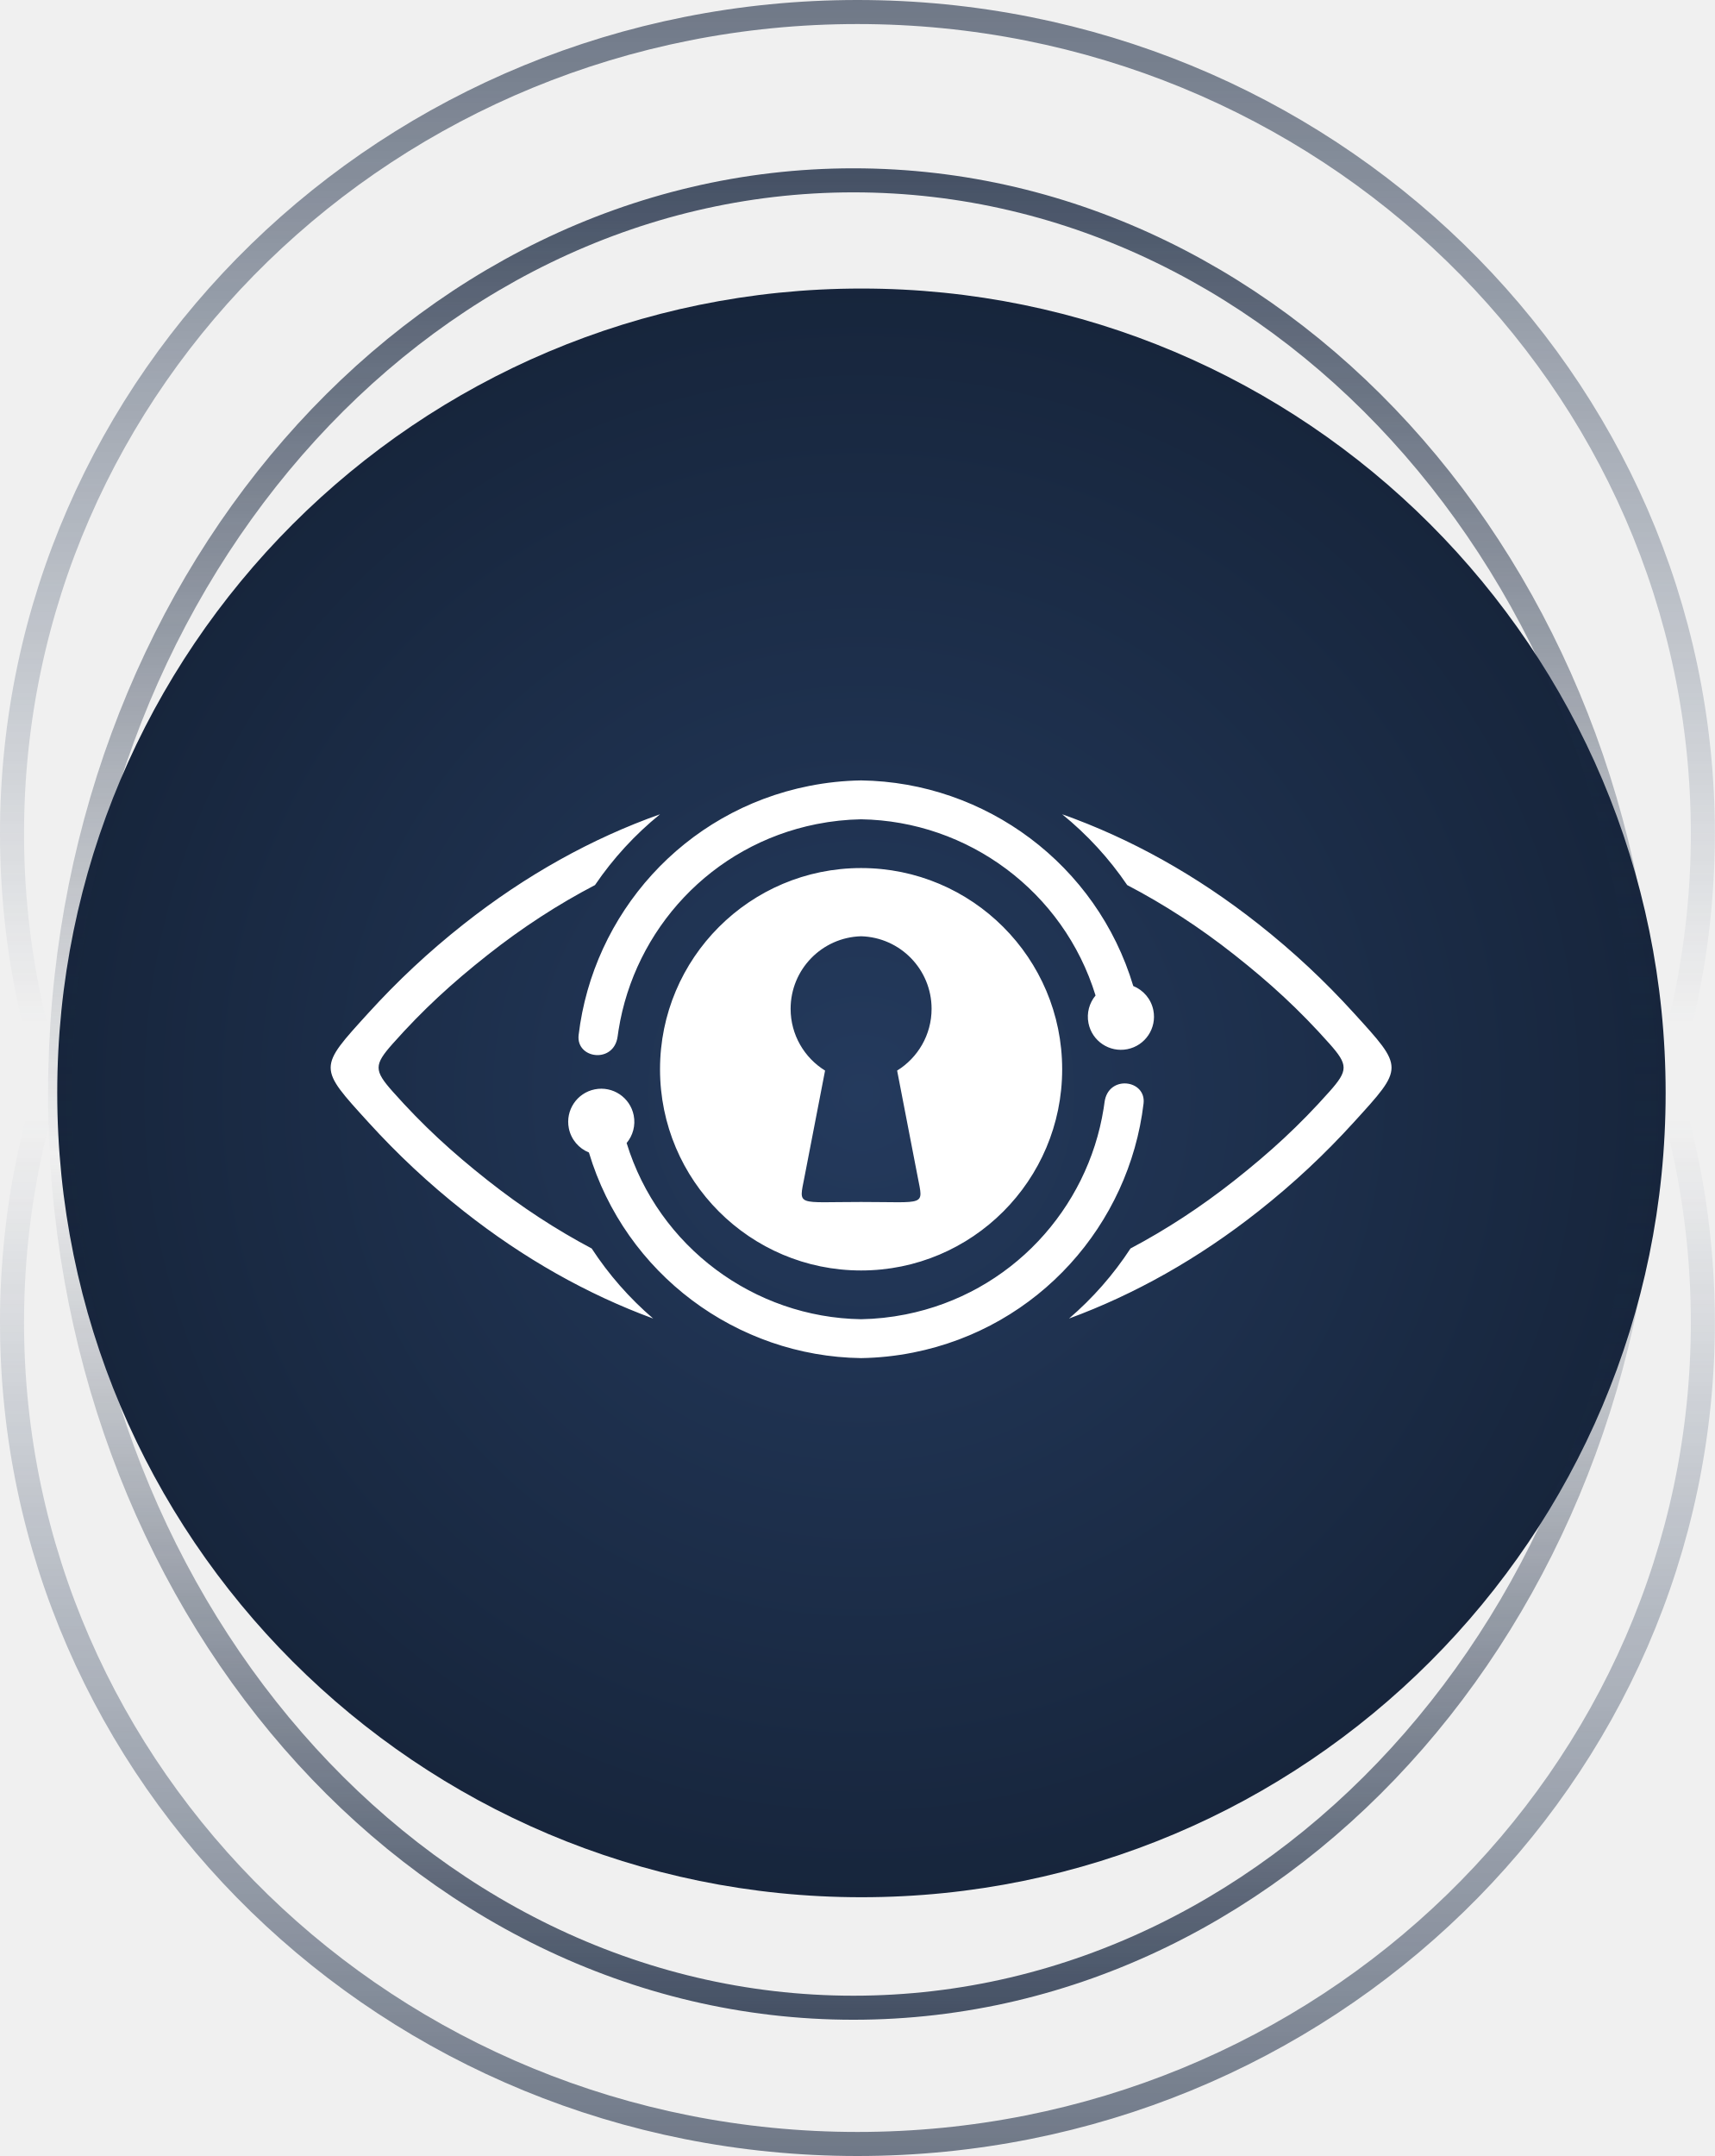
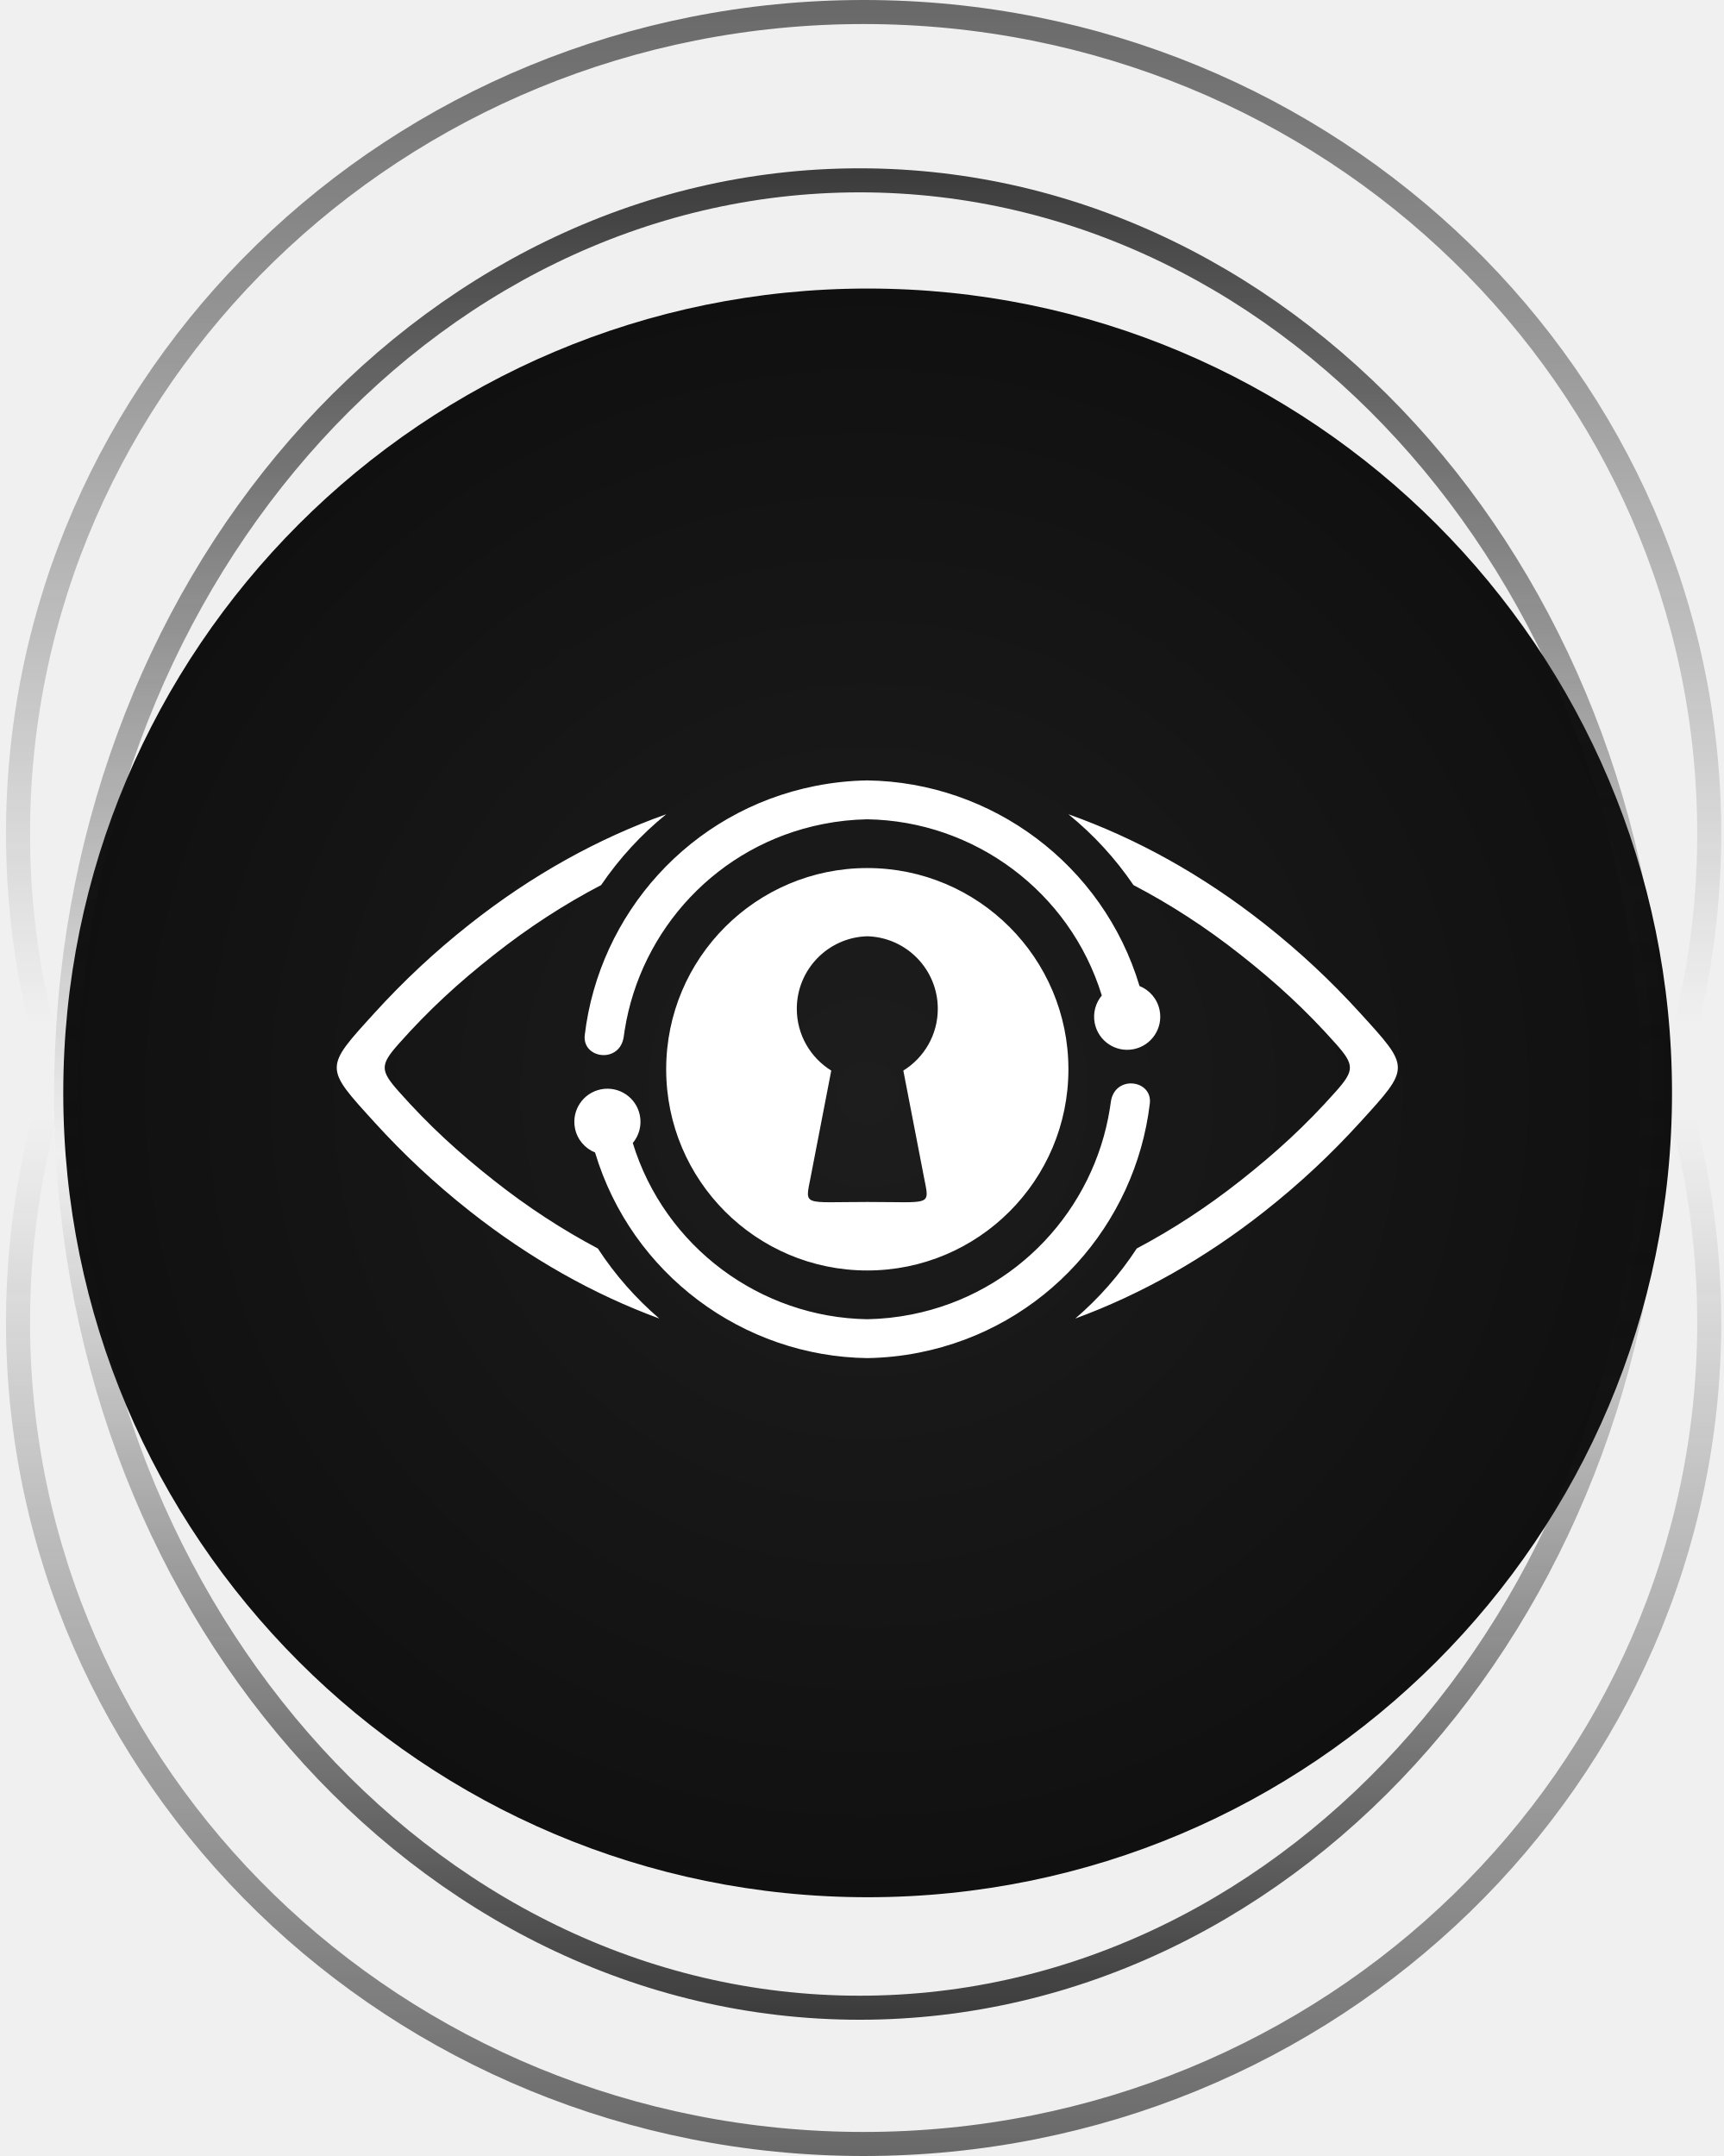
- <svg xmlns="http://www.w3.org/2000/svg" width="214" height="269" viewBox="0 0 214 269" fill="none">
-   <circle cx="107.5" cy="136.357" r="100.357" fill="url(#paint0_radial_609_1232)" />
-   <path opacity="0.8" d="M7.5 136.5C7.5 73.337 52.013 22.5 106.5 22.5C160.987 22.5 205.5 73.337 205.5 136.5C205.5 199.663 160.987 250.5 106.5 250.5C52.013 250.5 7.5 199.663 7.5 136.5Z" stroke="url(#paint1_linear_609_1232)" stroke-width="3" />
-   <path opacity="0.6" d="M212.5 165C212.5 221.569 165.307 267.5 107 267.5C48.694 267.5 1.5 221.569 1.5 165C1.5 108.431 48.694 62.5 107 62.5C165.307 62.5 212.5 108.431 212.5 165Z" stroke="url(#paint2_linear_609_1232)" stroke-width="3" />
-   <path opacity="0.6" d="M212.5 104C212.5 160.569 165.307 206.5 107 206.5C48.694 206.5 1.5 160.569 1.5 104C1.5 47.431 48.694 1.5 107 1.5C165.307 1.5 212.5 47.431 212.5 104Z" stroke="url(#paint3_linear_609_1232)" stroke-width="3" />
-   <path fill-rule="evenodd" clip-rule="evenodd" d="M107.457 169.448C91.942 169.237 78.033 158.956 73.492 143.795C72.245 143.292 71.268 142.189 70.985 140.77C70.541 138.533 71.993 136.36 74.228 135.915C76.463 135.47 78.636 136.923 79.081 139.159C79.334 140.435 78.971 141.688 78.198 142.614C82.188 155.593 94.132 164.385 107.457 164.597C109.291 164.565 111.148 164.369 113.011 163.998C126.168 161.38 135.73 150.831 137.722 138.308C137.763 138.045 137.801 137.781 137.837 137.517C138.291 134.061 143.06 134.699 142.705 137.687C140.908 152.759 129.642 165.634 113.956 168.755C111.776 169.189 109.604 169.414 107.457 169.448ZM141.077 155.77C145.51 153.424 149.842 150.602 154.031 147.294C158.503 143.763 162.122 140.453 165.908 136.192C168.255 133.551 168.255 132.865 165.908 130.223C162.122 125.963 158.503 122.653 154.031 119.122C149.712 115.712 145.242 112.817 140.665 110.429C138.405 107.1 135.665 104.123 132.549 101.594C141.039 104.606 149.288 109.172 157.047 115.298C161.472 118.793 165.322 122.411 168.93 126.377C175.224 133.293 175.224 133.122 168.93 140.037C165.321 144.003 161.472 147.621 157.047 151.116C149.55 157.035 141.596 161.498 133.408 164.51C136.359 161.979 138.944 159.036 141.077 155.77ZM73.837 155.77C69.405 153.424 65.073 150.602 60.884 147.294C56.412 143.763 52.793 140.453 49.006 136.192C46.659 133.551 46.659 132.865 49.006 130.223C52.792 125.963 56.411 122.653 60.884 119.122C65.202 115.712 69.673 112.817 74.249 110.429C76.51 107.1 79.249 104.123 82.366 101.594C73.875 104.606 65.626 109.172 57.868 115.298C53.442 118.793 49.593 122.411 45.984 126.377C39.691 133.293 39.691 133.122 45.984 140.037C49.594 144.003 53.442 147.621 57.868 151.116C65.364 157.035 73.319 161.498 81.506 164.51C78.555 161.979 75.97 159.036 73.837 155.77ZM107.457 149.968C99.334 149.968 99.672 150.566 100.388 146.871L102.961 133.574C100.381 131.979 98.662 129.123 98.662 125.866C98.662 120.951 102.577 116.951 107.457 116.816C112.338 116.951 116.253 120.951 116.253 125.866C116.253 129.123 114.533 131.979 111.953 133.574L114.526 146.871C115.242 150.566 115.579 149.968 107.457 149.968ZM107.457 108.305C121.315 108.305 132.549 119.545 132.549 133.41C132.549 147.275 121.315 158.514 107.457 158.514C93.599 158.514 82.365 147.275 82.365 133.41C82.365 119.545 93.599 108.305 107.457 108.305ZM107.457 97.371C122.972 97.583 136.88 107.864 141.422 123.024C142.669 123.528 143.646 124.63 143.928 126.05C144.373 128.286 142.92 130.46 140.685 130.904C138.45 131.349 136.277 129.897 135.833 127.66C135.58 126.385 135.943 125.131 136.715 124.205C132.725 111.227 120.781 102.434 107.457 102.222C105.623 102.255 103.766 102.45 101.903 102.821C88.745 105.439 79.184 115.988 77.192 128.512C77.15 128.774 77.112 129.039 77.076 129.303C76.622 132.759 71.853 132.121 72.208 129.132C74.005 114.061 85.271 101.186 100.957 98.065C103.138 97.631 105.311 97.405 107.457 97.371Z" fill="white" />
+ <svg xmlns="http://www.w3.org/2000/svg" width="215" height="269" viewBox="0 0 215 269" fill="none">
+   <circle cx="108.25" cy="136.357" r="100.357" fill="url(#paint0_radial_1610_8698)" />
+   <path opacity="0.8" d="M8.25 136.5C8.25 73.337 52.763 22.5 107.25 22.5C161.737 22.5 206.25 73.337 206.25 136.5C206.25 199.663 161.737 250.5 107.25 250.5C52.763 250.5 8.25 199.663 8.25 136.5Z" stroke="url(#paint1_linear_1610_8698)" stroke-width="3" />
+   <path opacity="0.6" d="M213.25 165C213.25 221.569 166.057 267.5 107.75 267.5C49.444 267.5 2.25 221.569 2.25 165C2.25 108.431 49.444 62.5 107.75 62.5C166.057 62.5 213.25 108.431 213.25 165Z" stroke="url(#paint2_linear_1610_8698)" stroke-width="3" />
+   <path opacity="0.6" d="M213.25 104C213.25 160.569 166.057 206.5 107.75 206.5C49.444 206.5 2.25 160.569 2.25 104C2.25 47.431 49.444 1.5 107.75 1.5C166.057 1.5 213.25 47.431 213.25 104Z" stroke="url(#paint3_linear_1610_8698)" stroke-width="3" />
+   <path fill-rule="evenodd" clip-rule="evenodd" d="M108.207 169.448C92.692 169.237 78.783 158.956 74.242 143.795C72.995 143.292 72.018 142.189 71.736 140.77C71.291 138.533 72.743 136.36 74.978 135.915C77.213 135.47 79.386 136.923 79.831 139.159C80.084 140.435 79.721 141.688 78.948 142.614C82.938 155.593 94.882 164.385 108.207 164.597C110.041 164.565 111.898 164.369 113.761 163.998C126.918 161.38 136.48 150.831 138.472 138.308C138.513 138.045 138.551 137.781 138.587 137.517C139.041 134.061 143.81 134.699 143.455 137.687C141.658 152.759 130.392 165.634 114.706 168.755C112.526 169.189 110.354 169.414 108.207 169.448ZM141.827 155.77C146.26 153.424 150.592 150.602 154.781 147.294C159.253 143.763 162.872 140.453 166.658 136.192C169.005 133.551 169.005 132.865 166.658 130.223C162.872 125.963 159.253 122.653 154.781 119.122C150.462 115.712 145.992 112.817 141.415 110.429C139.155 107.1 136.415 104.123 133.299 101.594C141.789 104.606 150.038 109.172 157.797 115.298C162.222 118.793 166.072 122.411 169.681 126.377C175.974 133.293 175.974 133.122 169.681 140.037C166.071 144.003 162.222 147.621 157.797 151.116C150.3 157.035 142.346 161.498 134.159 164.51C137.109 161.979 139.694 159.036 141.827 155.77ZM74.588 155.77C70.155 153.424 65.823 150.602 61.634 147.294C57.162 143.763 53.543 140.453 49.756 136.192C47.41 133.551 47.41 132.865 49.756 130.223C53.542 125.963 57.161 122.653 61.634 119.122C65.952 115.712 70.423 112.817 74.999 110.429C77.26 107.1 79.999 104.123 83.116 101.594C74.626 104.606 66.376 109.172 58.618 115.298C54.192 118.793 50.343 122.411 46.734 126.377C40.441 133.293 40.441 133.122 46.734 140.037C50.344 144.003 54.192 147.621 58.618 151.116C66.114 157.035 74.069 161.498 82.256 164.51C79.305 161.979 76.72 159.036 74.588 155.77ZM108.207 149.968C100.084 149.968 100.423 150.566 101.138 146.871L103.711 133.574C101.131 131.979 99.412 129.123 99.412 125.866C99.412 120.951 103.327 116.951 108.207 116.816C113.088 116.951 117.003 120.951 117.003 125.866C117.003 129.123 115.283 131.979 112.703 133.574L115.276 146.871C115.992 150.566 116.33 149.968 108.207 149.968ZM108.207 108.305C122.065 108.305 133.299 119.545 133.299 133.41C133.299 147.275 122.065 158.514 108.207 158.514C94.349 158.514 83.115 147.275 83.115 133.41C83.115 119.545 94.349 108.305 108.207 108.305ZM108.207 97.371C123.722 97.583 137.63 107.864 142.172 123.024C143.42 123.528 144.396 124.63 144.678 126.05C145.123 128.286 143.671 130.46 141.435 130.904C139.2 131.349 137.027 129.897 136.583 127.66C136.33 126.385 136.693 125.131 137.465 124.205C133.475 111.227 121.531 102.434 108.207 102.222C106.373 102.255 104.516 102.45 102.653 102.821C89.495 105.439 79.934 115.988 77.942 128.512C77.9 128.774 77.862 129.039 77.826 129.303C77.372 132.759 72.603 132.121 72.958 129.132C74.755 114.061 86.021 101.186 101.707 98.065C103.888 97.631 106.061 97.405 108.207 97.371Z" fill="white" />
  <defs>
-     <radialGradient id="paint0_radial_609_1232" cx="0" cy="0" r="1" gradientUnits="userSpaceOnUse" gradientTransform="translate(107.5 136.357) rotate(90) scale(229)">
-       <stop stop-color="#243A5D" />
-       <stop offset="1" stop-color="#060B12" />
+     <radialGradient id="paint0_radial_1610_8698" cx="0" cy="0" r="1" gradientUnits="userSpaceOnUse" gradientTransform="translate(108.25 136.357) rotate(90) scale(229)">
+       <stop stop-color="#1D1D1D" />
+       <stop offset="1" />
    </radialGradient>
-     <linearGradient id="paint1_linear_609_1232" x1="106.5" y1="252" x2="106.5" y2="21" gradientUnits="userSpaceOnUse">
-       <stop stop-color="#192841" />
-       <stop offset="0.468" stop-color="#192841" stop-opacity="0" />
-       <stop offset="1" stop-color="#192841" />
+     <linearGradient id="paint1_linear_1610_8698" x1="107.25" y1="252" x2="107.25" y2="21" gradientUnits="userSpaceOnUse">
+       <stop stop-color="#0E0E0E" />
+       <stop offset="0.468" stop-color="#1D1D1D" stop-opacity="0" />
+       <stop offset="1" stop-color="#0E0E0E" />
    </linearGradient>
-     <linearGradient id="paint2_linear_609_1232" x1="107" y1="269" x2="107" y2="139.634" gradientUnits="userSpaceOnUse">
-       <stop stop-color="#192841" />
-       <stop offset="1" stop-color="#22385A" stop-opacity="0" />
+     <linearGradient id="paint2_linear_1610_8698" x1="107.75" y1="269" x2="107.75" y2="139.634" gradientUnits="userSpaceOnUse">
+       <stop stop-color="#0E0E0E" />
+       <stop offset="1" stop-color="#1D1D1D" stop-opacity="0" />
    </linearGradient>
-     <linearGradient id="paint3_linear_609_1232" x1="107" y1="0" x2="107" y2="127.675" gradientUnits="userSpaceOnUse">
-       <stop stop-color="#192841" />
-       <stop offset="1" stop-color="#203657" stop-opacity="0" />
+     <linearGradient id="paint3_linear_1610_8698" x1="107.75" y1="0" x2="107.75" y2="127.675" gradientUnits="userSpaceOnUse">
+       <stop stop-color="#0E0E0E" />
+       <stop offset="1" stop-color="#1D1D1D" stop-opacity="0" />
    </linearGradient>
  </defs>
</svg>
